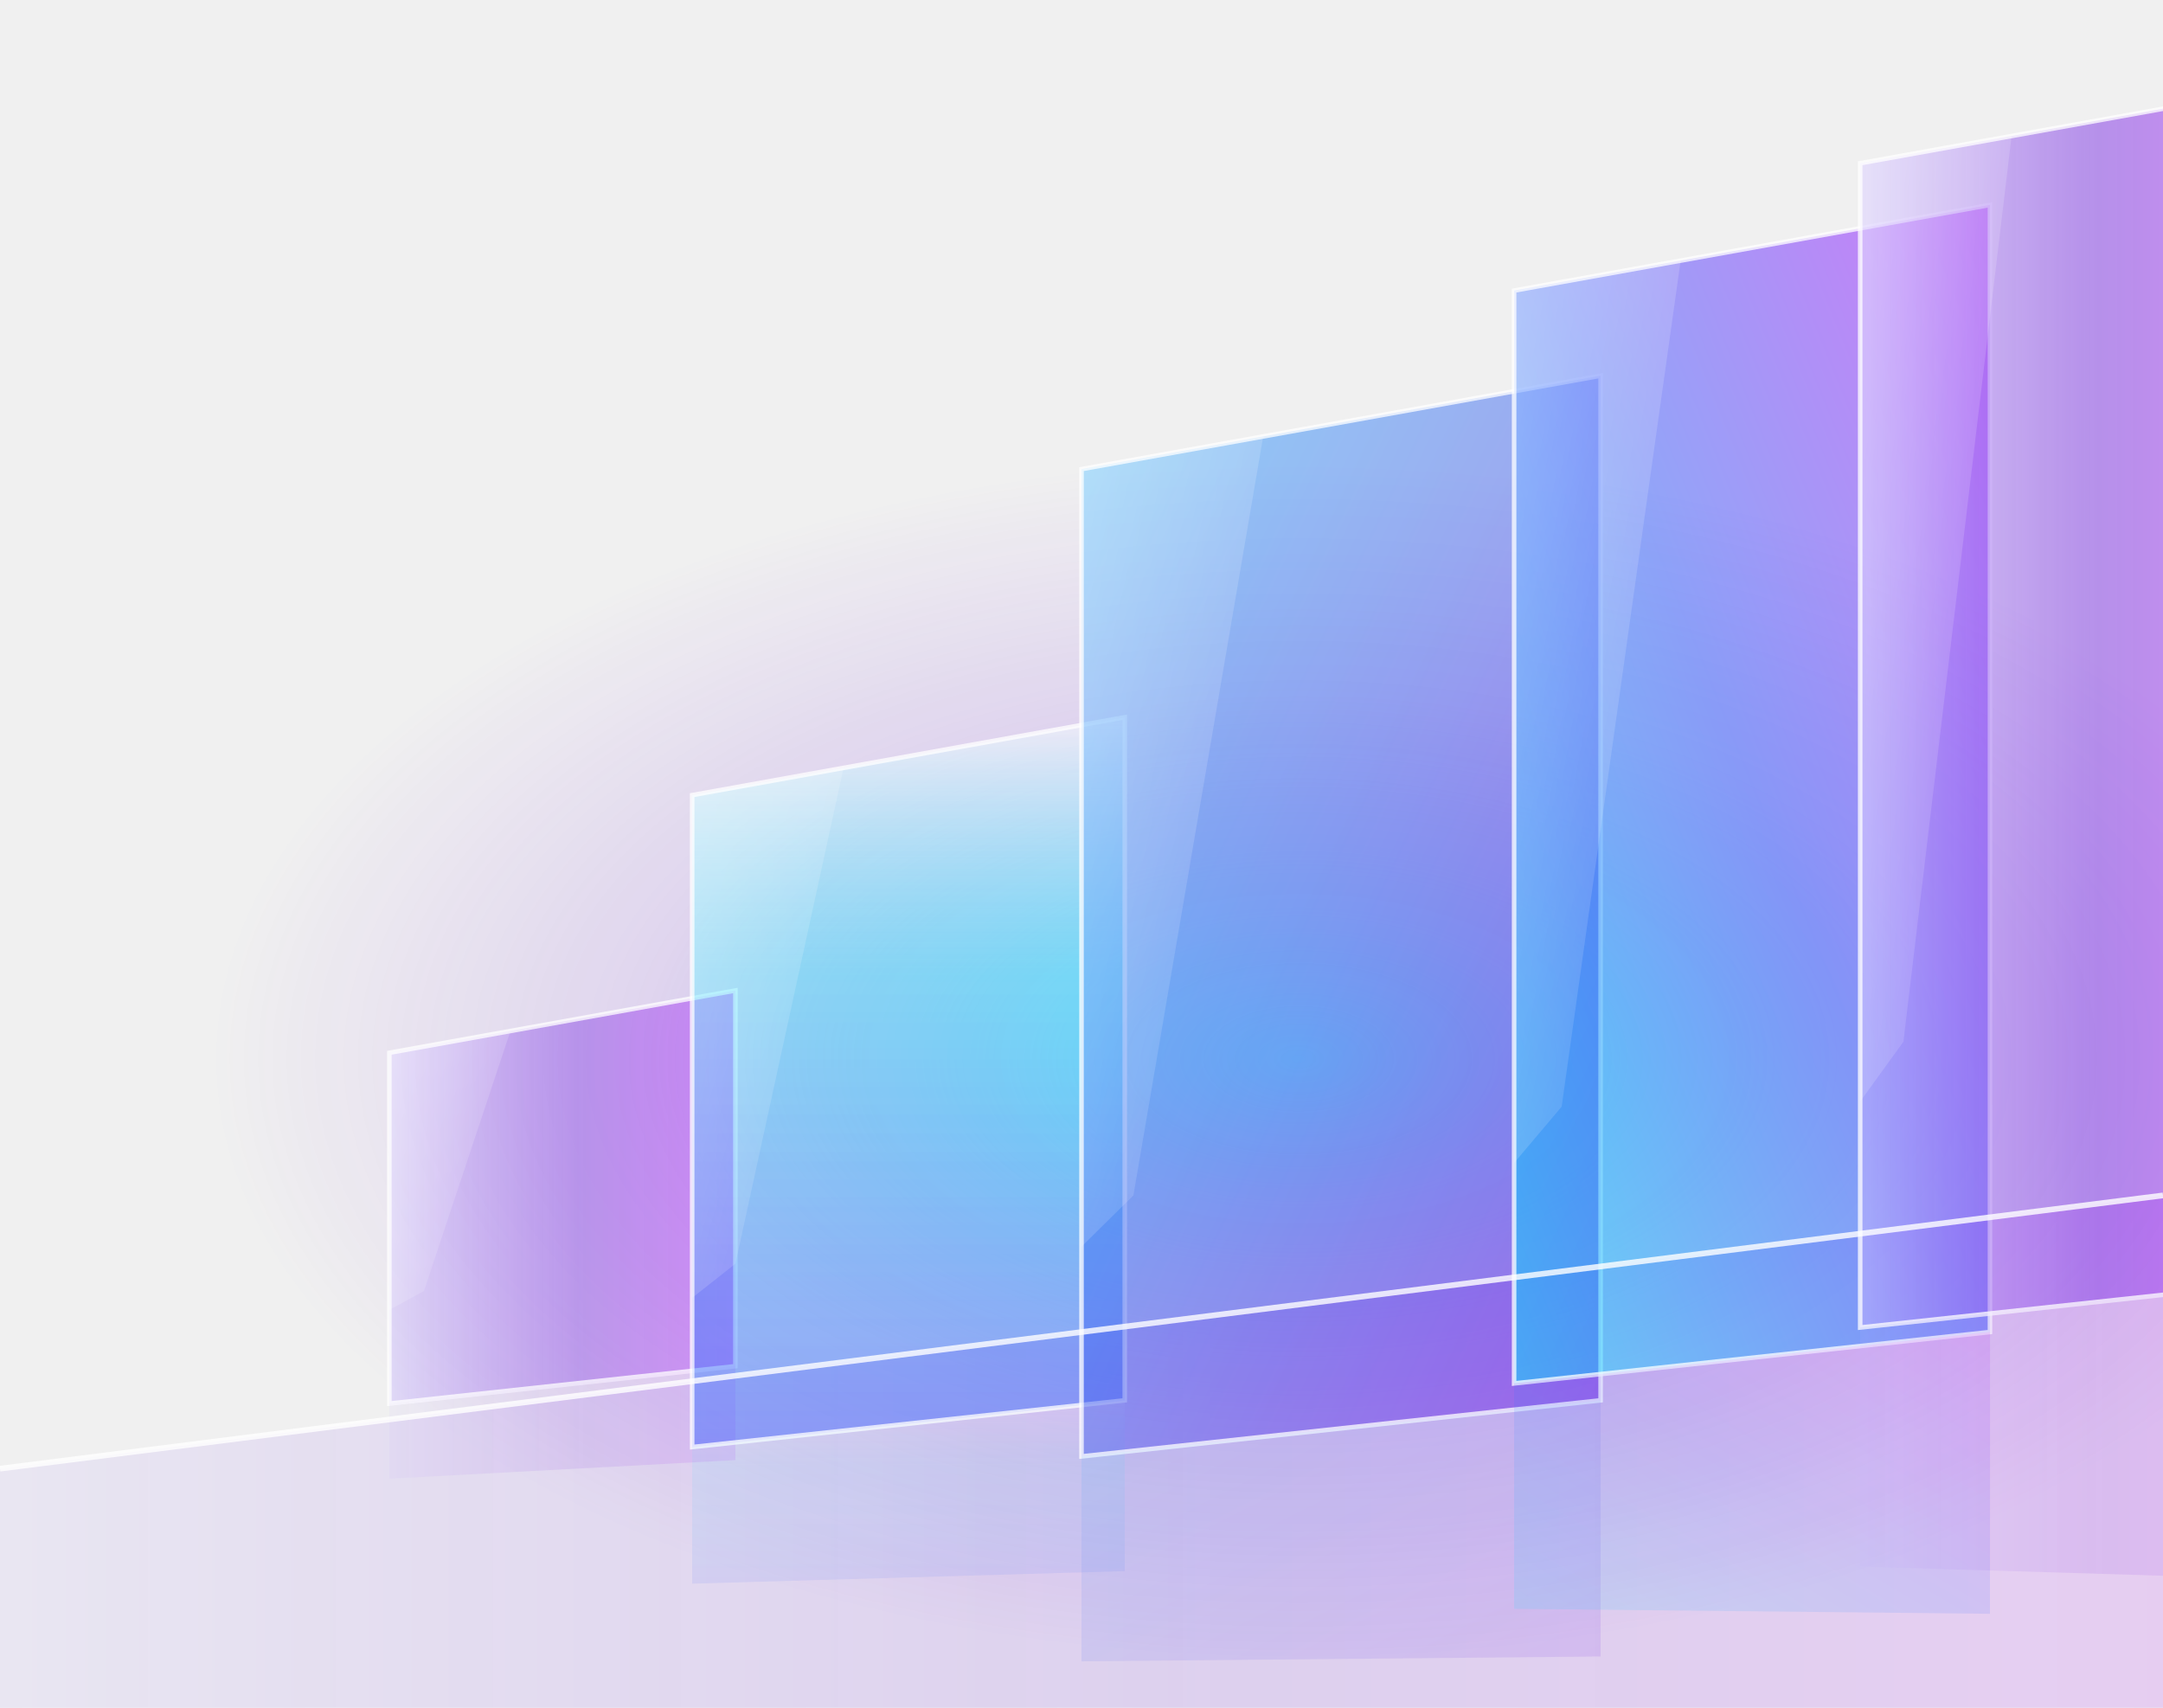
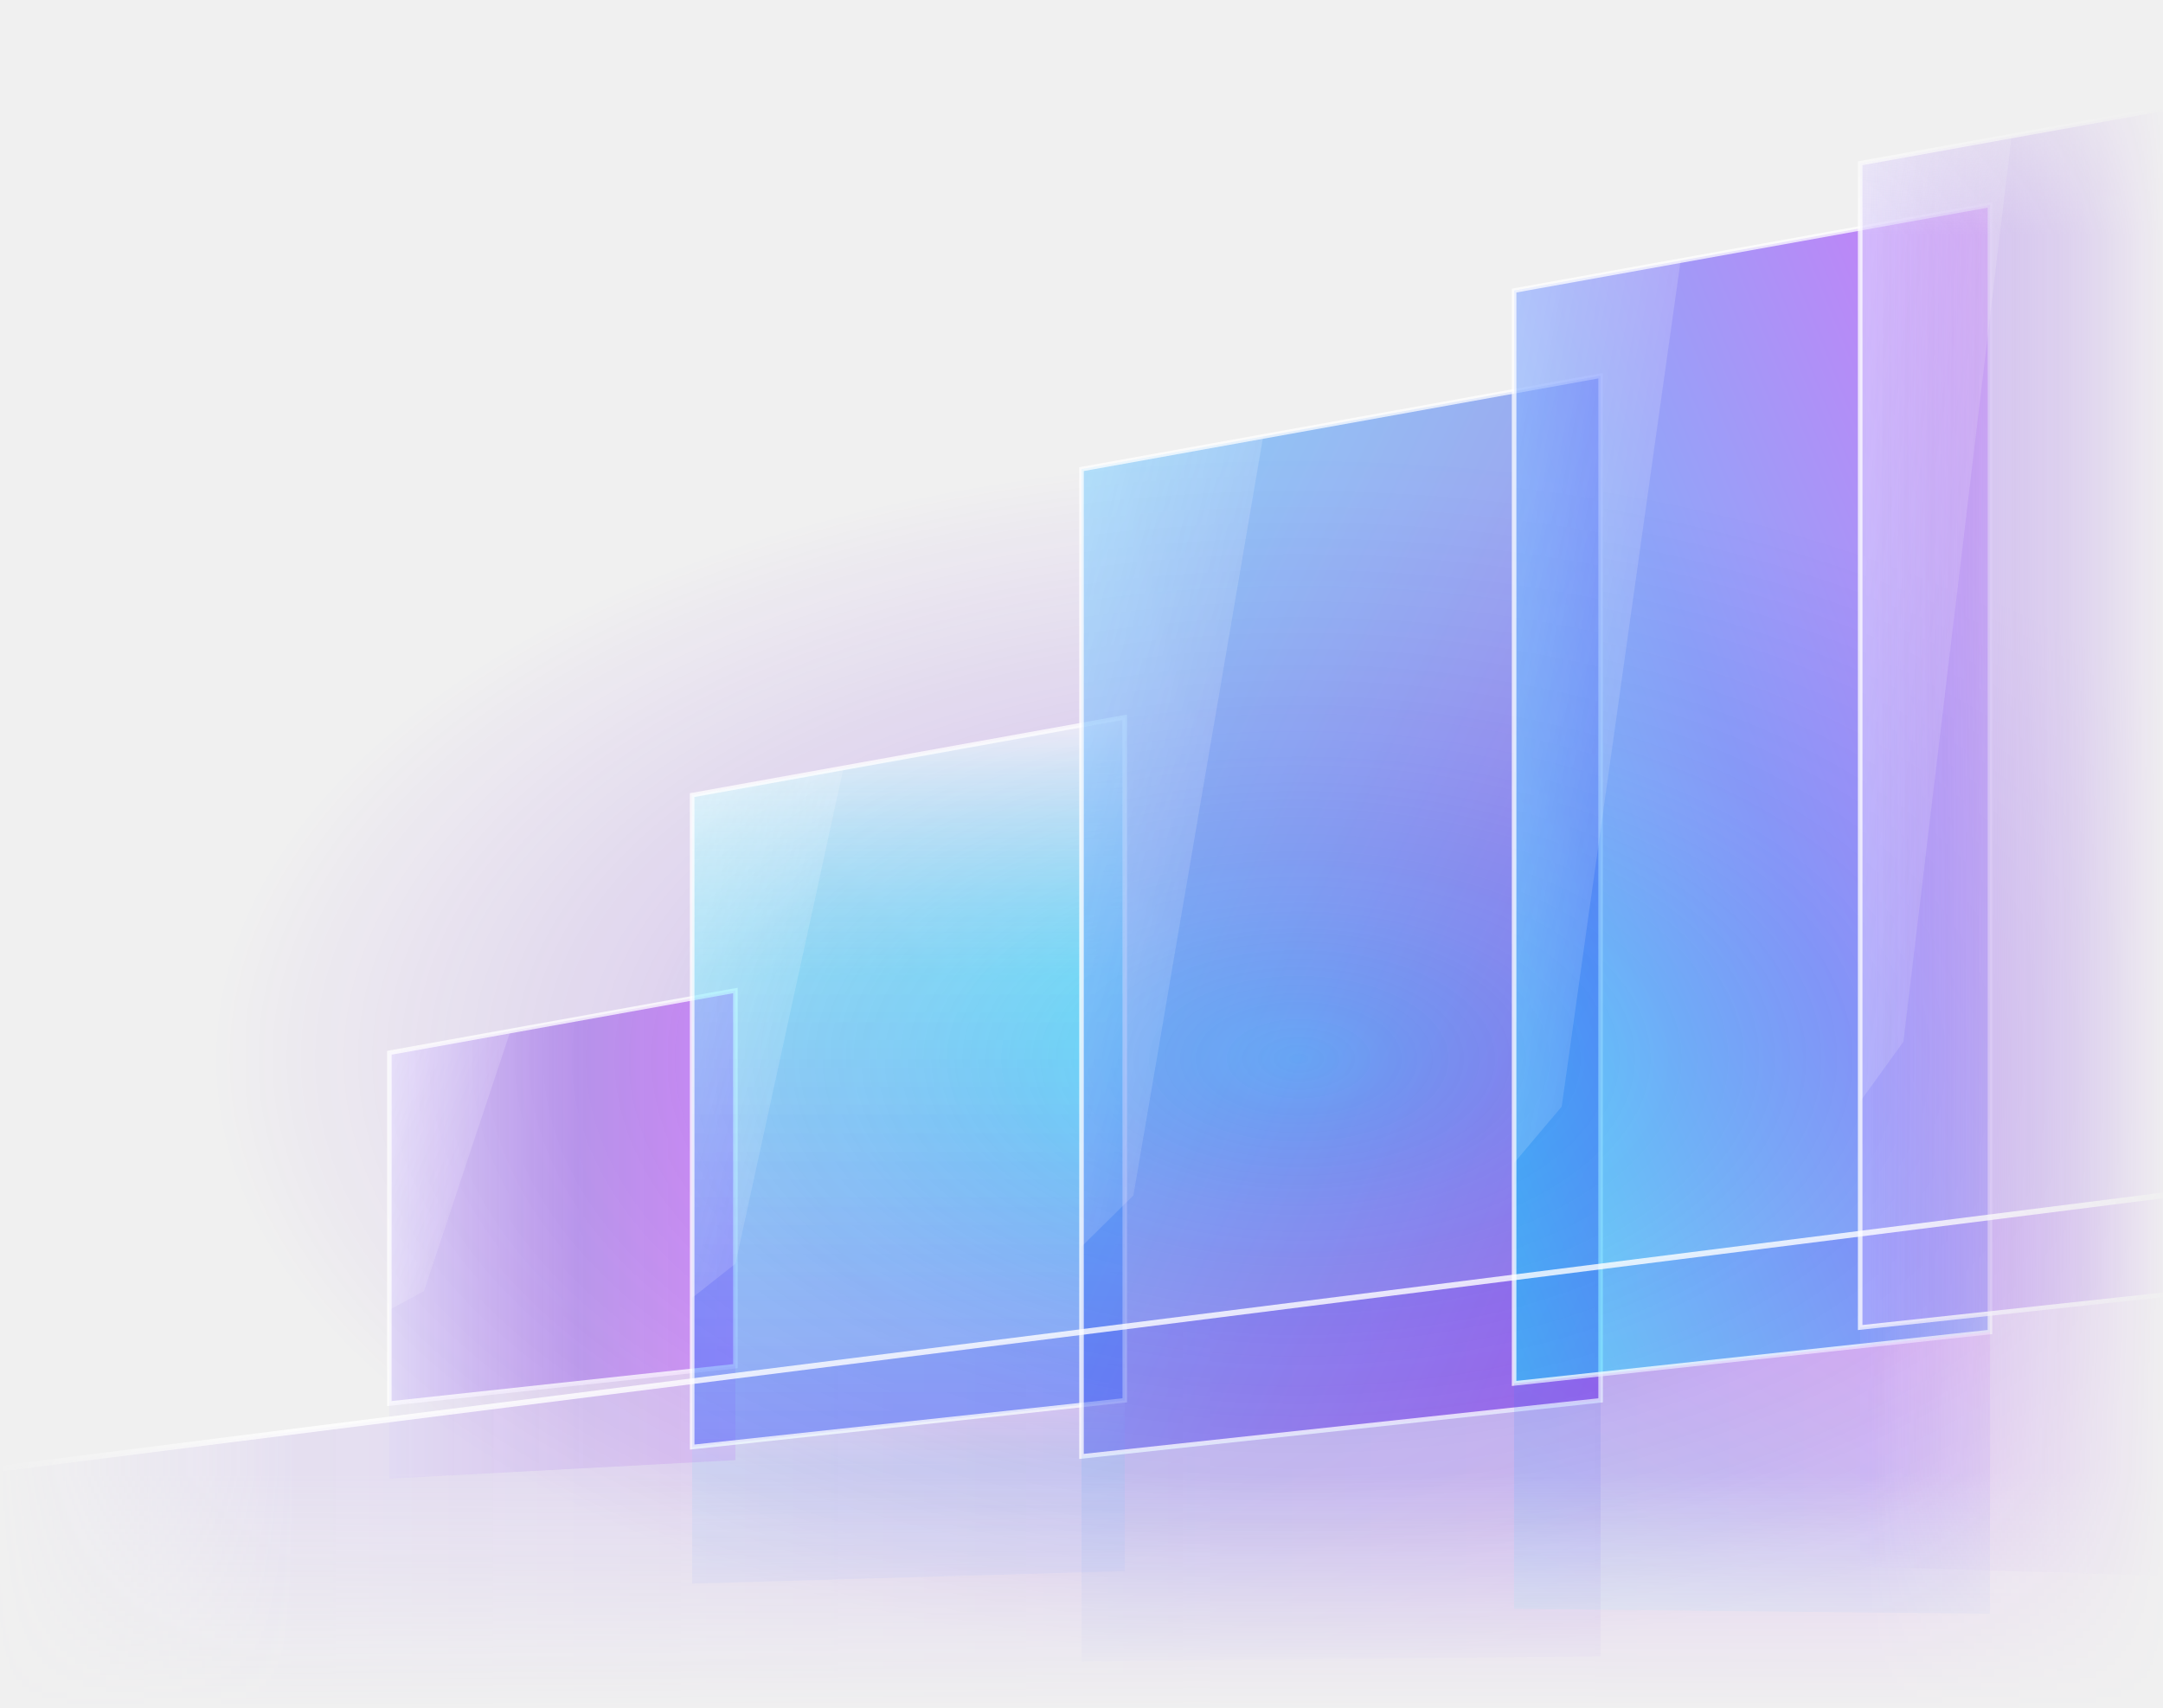
<svg xmlns="http://www.w3.org/2000/svg" viewBox="0 0 760 600" width="760" height="600" role="img" aria-label="Glass planes rising to the right">
  <defs>
    <linearGradient id="pg1" x1="0" y1="1" x2="1" y2="0">
      <stop offset="0" stop-color="#00E5FF" />
      <stop offset=".5" stop-color="#2F5BFF" />
      <stop offset="1" stop-color="#AD03FD" />
    </linearGradient>
    <linearGradient id="pg2" x1="0" y1="0" x2="1" y2="1">
      <stop offset="0" stop-color="#29B6FF" stop-opacity=".9" />
      <stop offset="1" stop-color="#6308E2" stop-opacity=".9" />
    </linearGradient>
    <linearGradient id="pg3" x1="0" y1="0" x2="0" y2="1">
      <stop offset="0" stop-color="#fff" stop-opacity=".85" />
      <stop offset=".35" stop-color="#00E5FF" stop-opacity=".55" />
      <stop offset="1" stop-color="#2F5BFF" stop-opacity=".75" />
    </linearGradient>
    <linearGradient id="pg4" x1="0" y1="0" x2="1" y2="0">
      <stop offset="0" stop-color="#C7B6FF" stop-opacity=".9" />
      <stop offset=".55" stop-color="#6308E2" stop-opacity=".75" />
      <stop offset="1" stop-color="#AD03FD" stop-opacity=".8" />
    </linearGradient>
    <linearGradient id="pg5" x1="0" y1="0" x2="1" y2="1">
      <stop offset="0" stop-color="#fff" stop-opacity=".9" />
      <stop offset="1" stop-color="#fff" stop-opacity="0" />
    </linearGradient>
    <radialGradient id="pglow" cx=".5" cy=".5" r=".5">
      <stop offset="0" stop-color="#00E5FF" stop-opacity=".45" />
      <stop offset=".6" stop-color="#6308E2" stop-opacity=".12" />
      <stop offset="1" stop-color="#6308E2" stop-opacity="0" />
    </radialGradient>
    <filter id="psoft" x="-20%" y="-20%" width="140%" height="140%">
      <feGaussianBlur stdDeviation="14" />
    </filter>
  </defs>
-   <ellipse cx="456.0" cy="372.0" rx="380.0" ry="210.0" fill="url(#pglow)" />
-   <path d="M0,516.0 L760,420.0 L760,600 L0,600 Z" fill="url(#pg4)" opacity=".18" />
-   <polygon points="136.8,369.888 258.4,348.0 258.4,480.0 136.8,493.133" fill="url(#pg4)" opacity="0.45" />
-   <polygon points="136.8,369.888 258.4,348.0 258.4,480.0 136.8,493.133" fill="none" stroke="#fff" stroke-width="1.6" opacity=".75" />
-   <polygon points="136.8,369.888 179.36,362.227 148.96,453.6 136.8,460.2" fill="url(#pg5)" opacity=".35" />
-   <polygon points="136.8,493.133 258.4,480.0 258.4,513.0 136.8,519.533" fill="url(#pg4)" opacity=".12" />
-   <polygon points="243.2,279.36 395.2,252.0 395.2,492.0 243.2,508.416" fill="url(#pg3)" opacity="0.6" />
-   <polygon points="243.2,279.36 395.2,252.0 395.2,492.0 243.2,508.416" fill="none" stroke="#fff" stroke-width="1.6" opacity=".75" />
-   <polygon points="243.2,279.36 296.4,269.784 258.4,444.0 243.2,456.0" fill="url(#pg5)" opacity=".35" />
-   <polygon points="243.2,508.416 395.2,492.0 395.2,552.0 243.2,556.416" fill="url(#pg3)" opacity=".12" />
-   <polygon points="380.0,164.832 562.4,132.0 562.4,492.0 380.0,511.699" fill="url(#pg2)" opacity="0.55" />
-   <polygon points="380.0,164.832 562.4,132.0 562.4,492.0 380.0,511.699" fill="none" stroke="#fff" stroke-width="1.6" opacity=".75" />
-   <polygon points="380.0,164.832 443.84,153.341 398.24,420.0 380.0,438.0" fill="url(#pg5)" opacity=".35" />
-   <polygon points="380.0,511.699 562.4,492.0 562.4,582.0 380.0,583.699" fill="url(#pg2)" opacity=".12" />
-   <polygon points="532.0,102.096 699.2,72.0 699.2,468.0 532.0,486.058" fill="url(#pg1)" opacity="0.5" />
-   <polygon points="532.0,102.096 699.2,72.0 699.2,468.0 532.0,486.058" fill="none" stroke="#fff" stroke-width="1.6" opacity=".75" />
-   <polygon points="532.0,102.096 590.52,91.562 548.72,388.8 532.0,408.6" fill="url(#pg5)" opacity=".35" />
-   <polygon points="532.0,486.058 699.2,468.0 699.2,567.0 532.0,565.258" fill="url(#pg1)" opacity=".12" />
-   <polygon points="653.6,57.36 805.6,30.0 805.6,450.0 653.6,466.416" fill="url(#pg4)" opacity="0.55" />
-   <polygon points="653.6,57.36 805.6,30.0 805.6,450.0 653.6,466.416" fill="none" stroke="#fff" stroke-width="1.6" opacity=".75" />
-   <polygon points="653.6,57.36 706.8,47.784 668.8,366.0 653.6,387.0" fill="url(#pg5)" opacity=".35" />
-   <polygon points="653.6,466.416 805.6,450.0 805.6,555.0 653.6,550.416" fill="url(#pg4)" opacity=".12" />
-   <path d="M0,516.0 L760,420.0" stroke="#fff" stroke-width="2" opacity=".8" />
+   <defs>
+     <linearGradient id="pfh" x1="0" y1="0" x2="1" y2="0">
+       <stop offset="0" stop-color="#000" />
+       <stop offset="0.14" stop-color="#fff" />
+       <stop offset="0.86" stop-color="#fff" />
+       <stop offset="1" stop-color="#000" />
+     </linearGradient>
+     <linearGradient id="pfv" x1="0" y1="0" x2="0" y2="1">
+       <stop offset="0" stop-color="#000" />
+       <stop offset="0.14" stop-color="#fff" />
+       <stop offset="0.86" stop-color="#fff" />
+       <stop offset="1" stop-color="#000" />
+     </linearGradient>
+     <mask id="pmh" maskUnits="userSpaceOnUse" x="0" y="0" width="760" height="600">
+       <rect width="760" height="600" fill="url(#pfh)" />
+     </mask>
+     <mask id="pmv" maskUnits="userSpaceOnUse" x="0" y="0" width="760" height="600">
+       <rect width="760" height="600" fill="url(#pfv)" />
+     </mask>
+   </defs>
+   <g mask="url(#pmh)">
+     <g mask="url(#pmv)">
+       <ellipse cx="456.0" cy="372.0" rx="380.0" ry="210.0" fill="url(#pglow)" />
+       <path d="M0,516.0 L760,420.0 L760,600 L0,600 Z" fill="url(#pg4)" opacity=".18" />
+       <polygon points="136.8,369.888 258.4,348.0 258.4,480.0 136.8,493.133" fill="url(#pg4)" opacity="0.45" />
+       <polygon points="136.8,369.888 258.4,348.0 258.4,480.0 136.8,493.133" fill="none" stroke="#fff" stroke-width="1.6" opacity=".75" />
+       <polygon points="136.8,369.888 179.36,362.227 148.96,453.6 136.8,460.2" fill="url(#pg5)" opacity=".35" />
+       <polygon points="136.8,493.133 258.4,480.0 258.4,513.0 136.8,519.533" fill="url(#pg4)" opacity=".12" />
+       <polygon points="243.2,279.36 395.2,252.0 395.2,492.0 243.2,508.416" fill="url(#pg3)" opacity="0.6" />
+       <polygon points="243.2,279.36 395.2,252.0 395.2,492.0 243.2,508.416" fill="none" stroke="#fff" stroke-width="1.6" opacity=".75" />
+       <polygon points="243.2,279.36 296.4,269.784 258.4,444.0 243.2,456.0" fill="url(#pg5)" opacity=".35" />
+       <polygon points="243.2,508.416 395.2,492.0 395.2,552.0 243.2,556.416" fill="url(#pg3)" opacity=".12" />
+       <polygon points="380.0,164.832 562.4,132.0 562.4,492.0 380.0,511.699" fill="url(#pg2)" opacity="0.55" />
+       <polygon points="380.0,164.832 562.4,132.0 562.4,492.0 380.0,511.699" fill="none" stroke="#fff" stroke-width="1.6" opacity=".75" />
+       <polygon points="380.0,164.832 443.84,153.341 398.24,420.0 380.0,438.0" fill="url(#pg5)" opacity=".35" />
+       <polygon points="380.0,511.699 562.4,492.0 562.4,582.0 380.0,583.699" fill="url(#pg2)" opacity=".12" />
+       <polygon points="532.0,102.096 699.2,72.0 699.2,468.0 532.0,486.058" fill="url(#pg1)" opacity="0.5" />
+       <polygon points="532.0,102.096 699.2,72.0 699.2,468.0 532.0,486.058" fill="none" stroke="#fff" stroke-width="1.6" opacity=".75" />
+       <polygon points="532.0,102.096 590.52,91.562 548.72,388.8 532.0,408.6" fill="url(#pg5)" opacity=".35" />
+       <polygon points="532.0,486.058 699.2,468.0 699.2,567.0 532.0,565.258" fill="url(#pg1)" opacity=".12" />
+       <polygon points="653.6,57.36 805.6,30.0 805.6,450.0 653.6,466.416" fill="url(#pg4)" opacity="0.55" />
+       <polygon points="653.6,57.36 805.6,30.0 805.6,450.0 653.6,466.416" fill="none" stroke="#fff" stroke-width="1.6" opacity=".75" />
+       <polygon points="653.6,57.36 706.8,47.784 668.8,366.0 653.6,387.0" fill="url(#pg5)" opacity=".35" />
+       <polygon points="653.6,466.416 805.6,450.0 805.6,555.0 653.6,550.416" fill="url(#pg4)" opacity=".12" />
+       <path d="M0,516.0 L760,420.0" stroke="#fff" stroke-width="2" opacity=".8" />
+     </g>
+   </g>
</svg>
